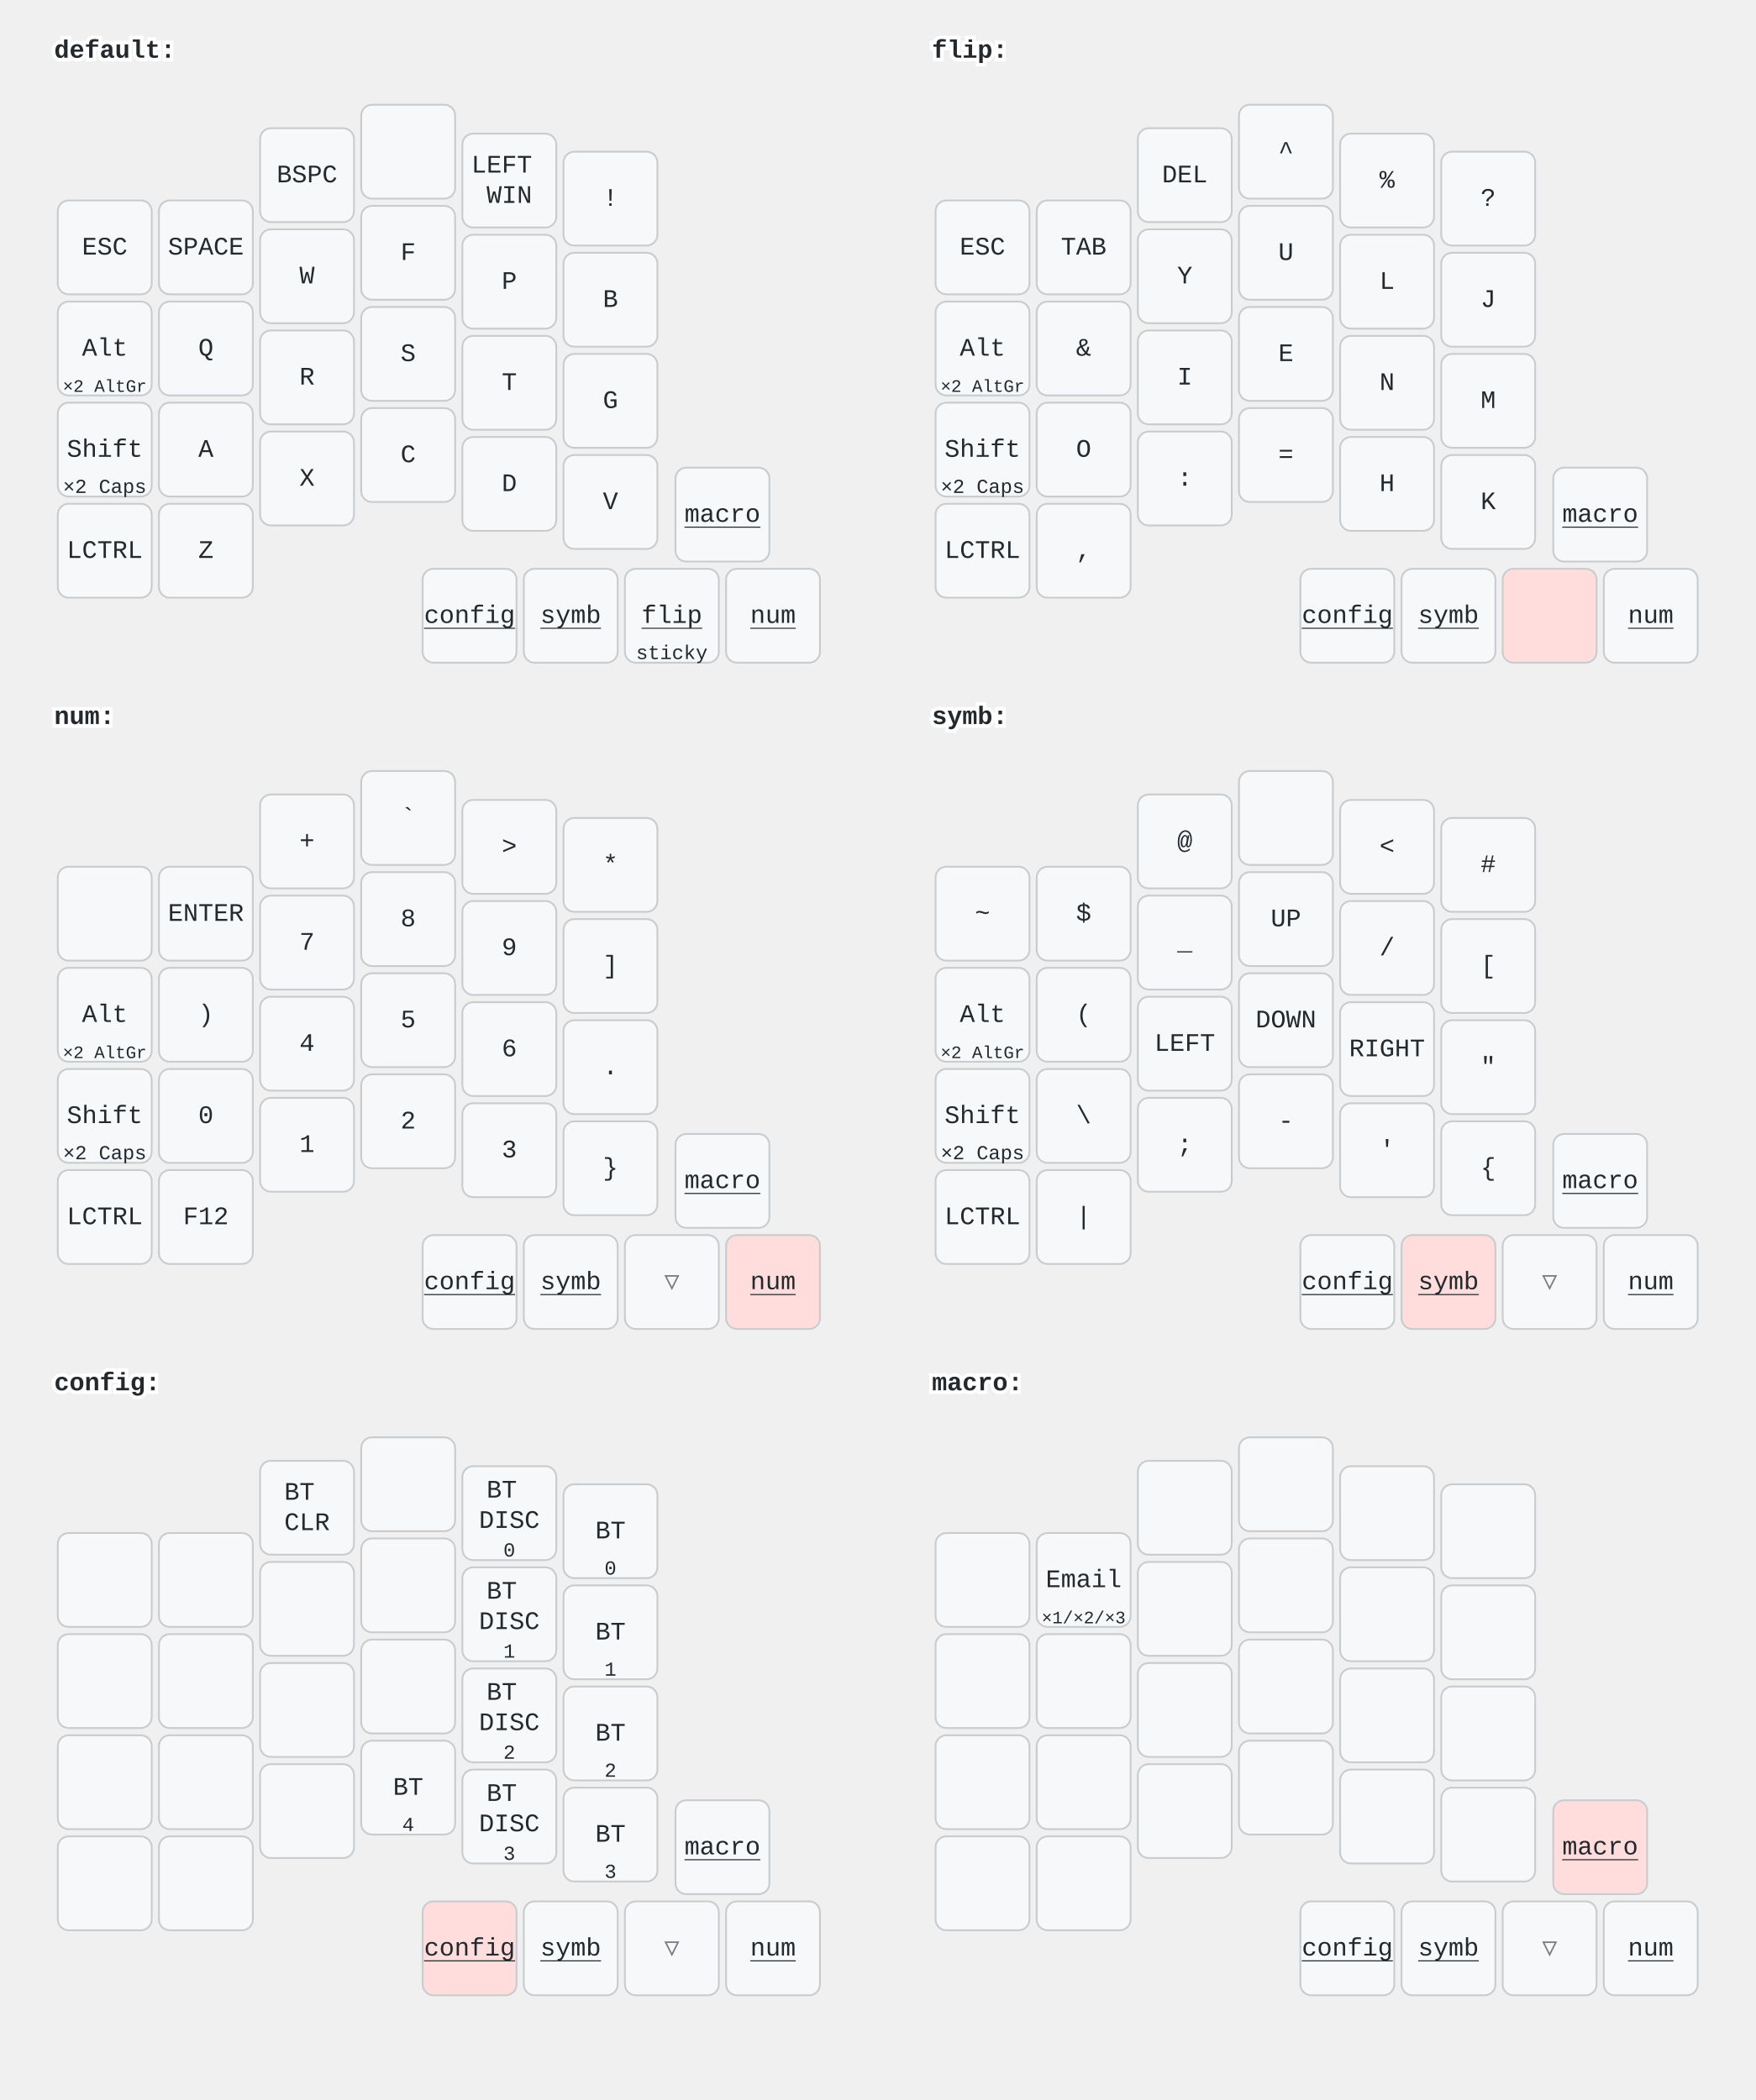
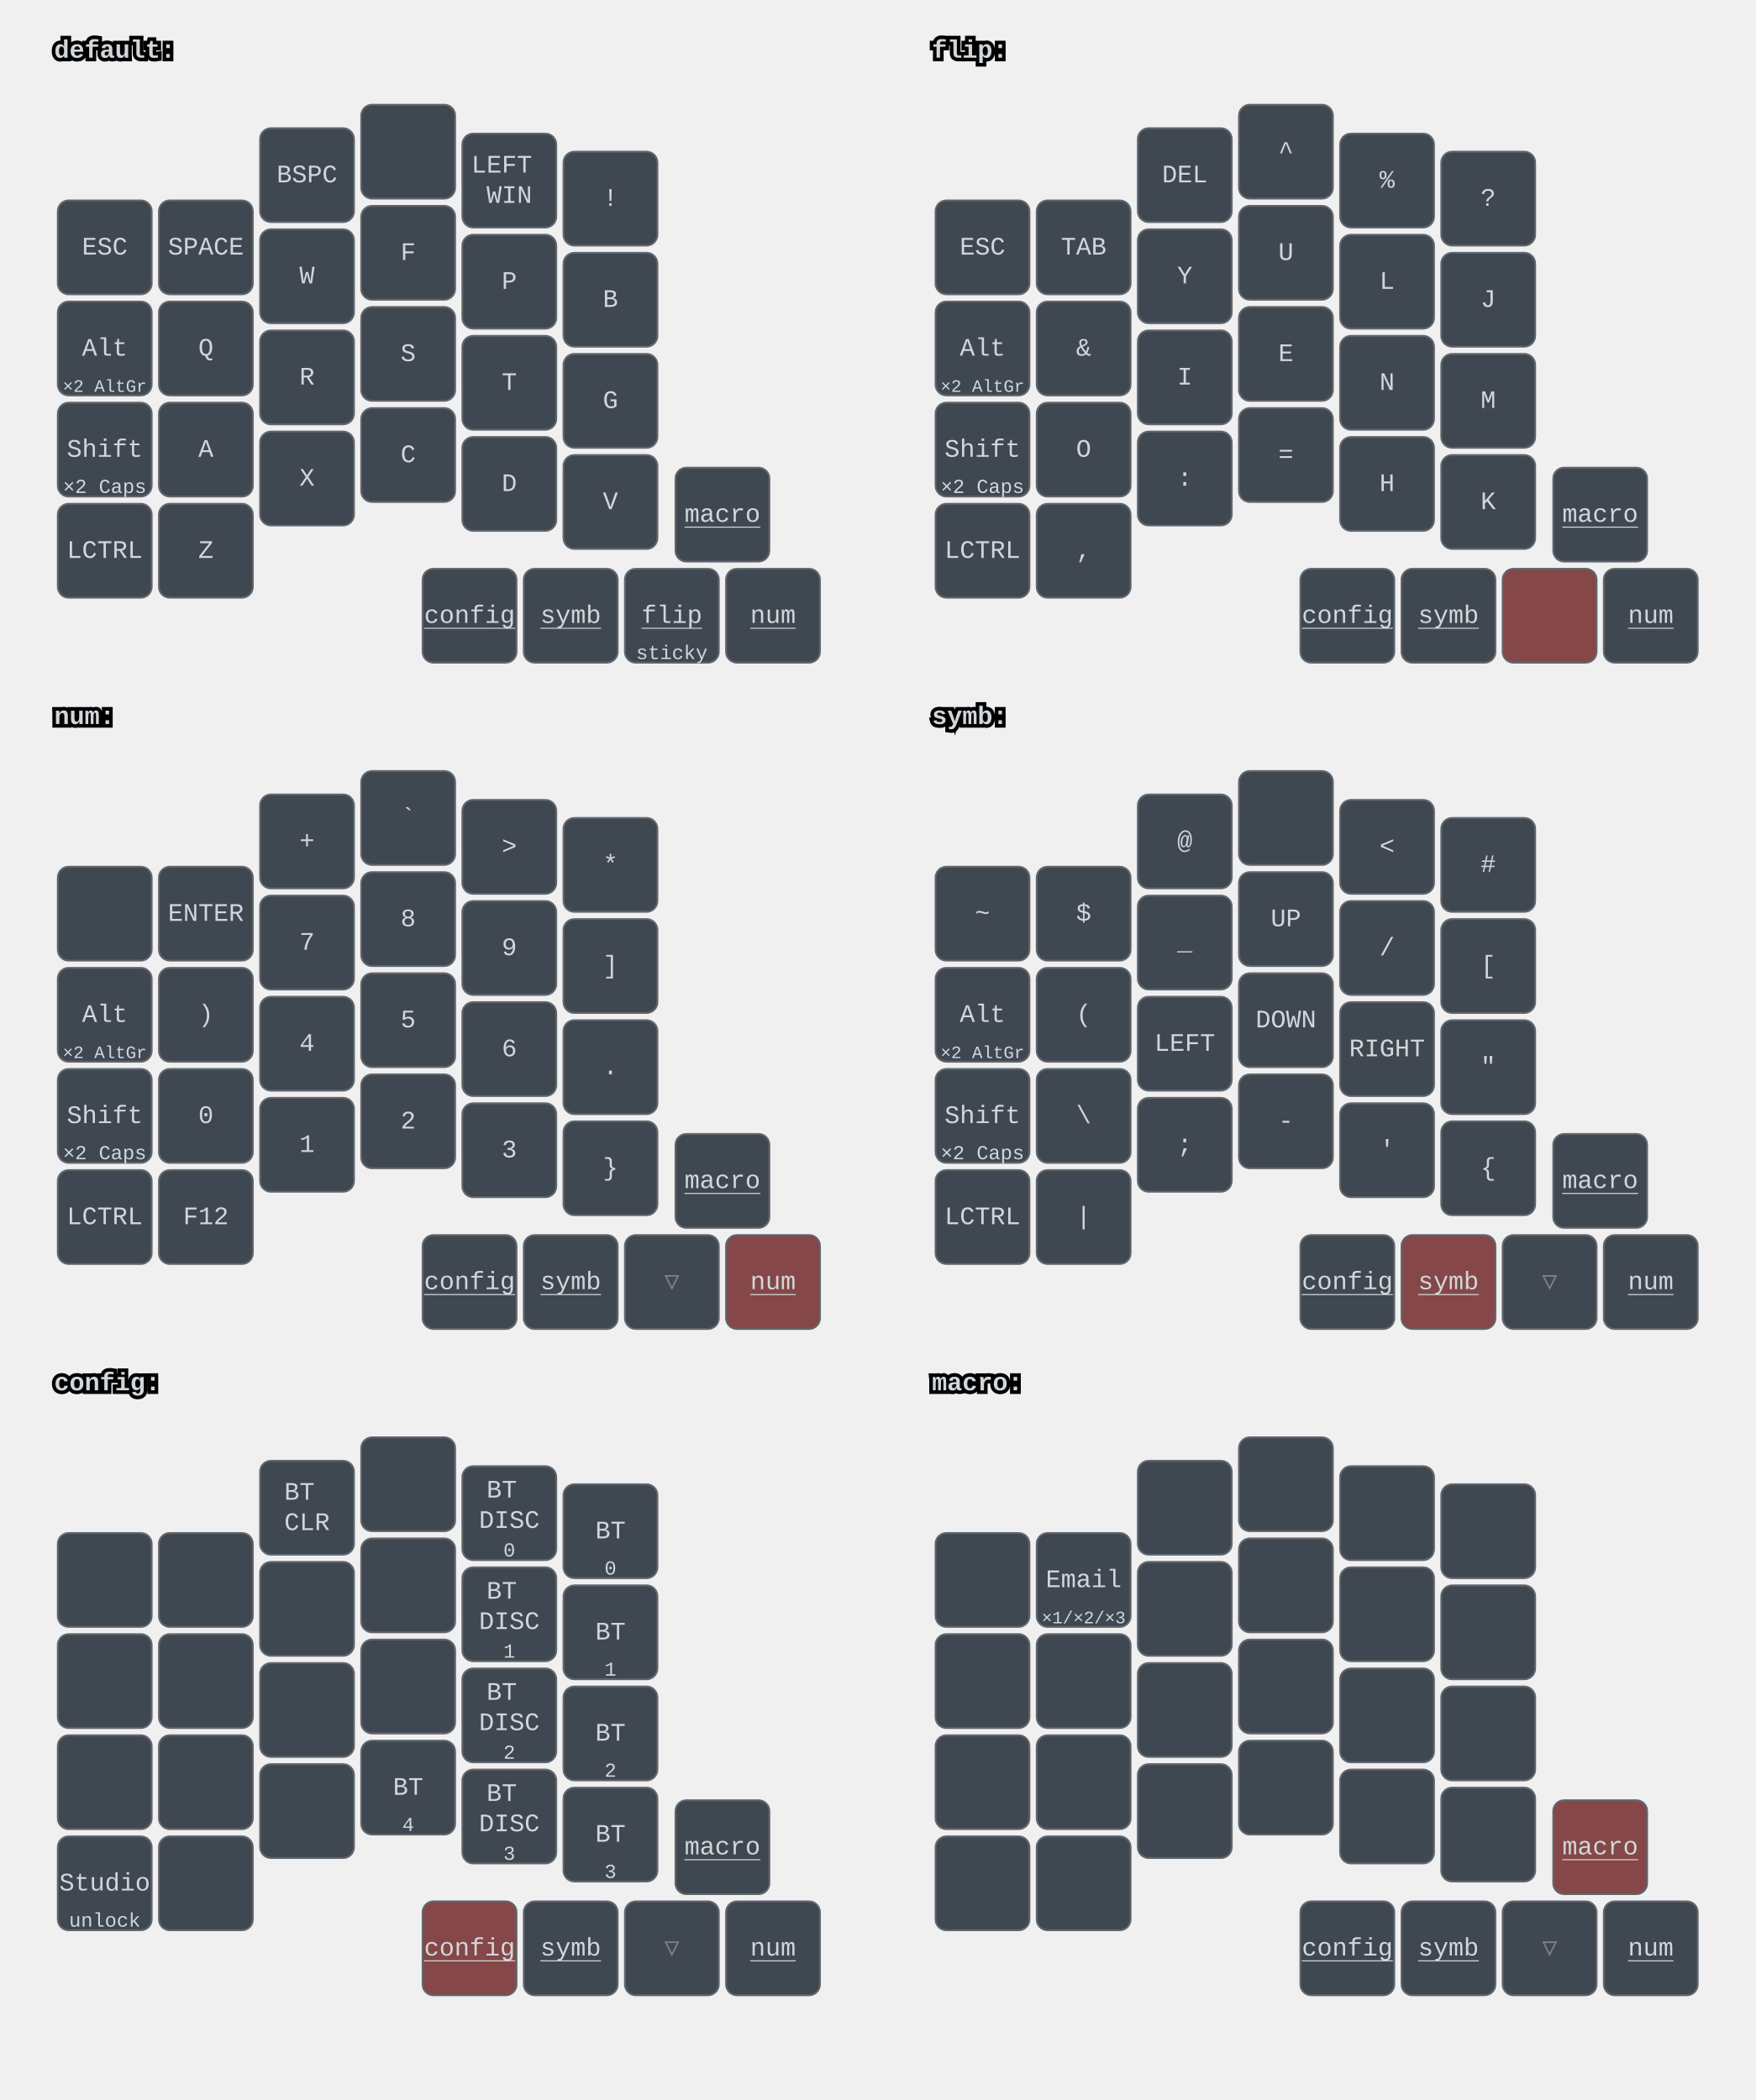
<svg xmlns="http://www.w3.org/2000/svg" width="972" height="1163" viewBox="0 0 972 1163" class="keymap">
  <style>/* inherit to force styles through use tags */
svg path {
    fill: inherit;
}

/* font and background color specifications */
svg.keymap {
    font-family: SFMono-Regular,Consolas,Liberation Mono,Menlo,monospace;
    font-size: 14px;
    font-kerning: normal;
    text-rendering: optimizeLegibility;
    fill: #24292e;
}

/* default key styling */
rect.key {
    fill: #f6f8fa;
}

rect.key, rect.combo {
    stroke: #c9cccf;
    stroke-width: 1;
}

/* default key side styling, only used is draw_key_sides is set */
rect.side {
    filter: brightness(90%);
}

/* color accent for combo boxes */
rect.combo, rect.combo-separate {
    fill: #cdf;
}

/* color accent for held keys */
rect.held, rect.combo.held {
    fill: #fdd;
}

/* color accent for ghost (optional) keys */
rect.ghost, rect.combo.ghost {
    stroke-dasharray: 4, 4;
    stroke-width: 2;
}

text {
    text-anchor: middle;
    dominant-baseline: middle;
}

/* styling for layer labels */
text.label {
    font-weight: bold;
    text-anchor: start;
    stroke: white;
    stroke-width: 4;
    paint-order: stroke;
}

/* styling for optional footer */
text.footer {
    text-anchor: end;
    dominant-baseline: auto;
    stroke: white;
    stroke-width: 4;
    paint-order: stroke;
}

/* styling for combo tap, and key non-tap label text */
text.combo, text.hold, text.shifted, text.left, text.right, text.tl, text.tr, text.bl, text.br {
    font-size: 11px;
}

text.hold, text.bl, text.br {
    text-anchor: middle;
    dominant-baseline: auto;
}

text.shifted, text.tl, text.tr {
    text-anchor: middle;
    dominant-baseline: hanging;
}

text.left, text.tl, text.bl {
    text-anchor: start;
}

text.right, text.tr, text.br {
    text-anchor: end;
}

text.layer-activator {
    text-decoration: underline;
}

/* styling for hold/shifted label text in combo box */
text.combo.hold, text.combo.shifted, text.combo.left, text.combo.right {
    font-size: 8px;
}

/* lighter symbol for transparent keys */
text.trans {
    fill: #7b7e81;
}

/* styling for combo dendrons */
path.combo {
    stroke-width: 1;
    stroke: gray;
    fill: none;
}

/* Start Tabler Icons Cleanup */
/* cannot use height/width with glyphs */
.icon-tabler &gt; path {
    fill: inherit;
    stroke: inherit;
    stroke-width: 2;
}
/* hide tabler's default box */
.icon-tabler &gt; path[stroke="none"][fill="none"] {
    visibility: hidden;
}
/* End Tabler Icons Cleanup */
+ 
+ svg.keymap { fill: #d1d6db; }
+ rect.key { fill: #3f4750; }
+ rect.key, rect.combo { stroke: #60666c; }
+ rect.combo, rect.combo-separate { fill: #1f3d7a; }
+ rect.held, rect.combo.held { fill: #854747; }
+ text.label, text.footer { stroke: black; }
+ text.trans { fill: #7e8184; }
+ path.combo { stroke: #7f7f7f; }
+ 
+ svg.keymap { background-color: #22272e; }
</style>
  <g transform="translate(30, 0)" class="layer-default">
    <text x="0" y="28" class="label" id="default">default:</text>
    <g transform="translate(0, 56)">
      <g transform="translate(28, 81)" class="key keypos-0">
        <rect rx="6" ry="6" x="-26" y="-26" width="52" height="52" class="key" />
        <text x="0" y="0" class="key tap">ESC</text>
      </g>
      <g transform="translate(84, 81)" class="key keypos-1">
        <rect rx="6" ry="6" x="-26" y="-26" width="52" height="52" class="key" />
        <text x="0" y="0" class="key tap">SPACE</text>
      </g>
      <g transform="translate(140, 41)" class="key keypos-2">
        <rect rx="6" ry="6" x="-26" y="-26" width="52" height="52" class="key" />
        <text x="0" y="0" class="key tap">BSPC</text>
      </g>
      <g transform="translate(196, 28)" class="key keypos-3">
        <rect rx="6" ry="6" x="-26" y="-26" width="52" height="52" class="key" />
      </g>
      <g transform="translate(252, 44)" class="key keypos-4">
        <rect rx="6" ry="6" x="-26" y="-26" width="52" height="52" class="key" />
        <text x="0" y="0" class="key tap">
          <tspan x="0" dy="-0.6em">LEFT</tspan>
          <tspan x="0" dy="1.2em">WIN</tspan>
        </text>
      </g>
      <g transform="translate(308, 54)" class="key keypos-5">
        <rect rx="6" ry="6" x="-26" y="-26" width="52" height="52" class="key" />
        <text x="0" y="0" class="key tap">!</text>
      </g>
      <g transform="translate(28, 137)" class="key keypos-6">
        <rect rx="6" ry="6" x="-26" y="-26" width="52" height="52" class="key" />
        <text x="0" y="0" class="key tap">Alt</text>
        <text x="0" y="24" class="key hold">
          <tspan style="font-size: 88%">×2 AltGr</tspan>
        </text>
      </g>
      <g transform="translate(84, 137)" class="key keypos-7">
        <rect rx="6" ry="6" x="-26" y="-26" width="52" height="52" class="key" />
        <text x="0" y="0" class="key tap">Q</text>
      </g>
      <g transform="translate(140, 97)" class="key keypos-8">
        <rect rx="6" ry="6" x="-26" y="-26" width="52" height="52" class="key" />
        <text x="0" y="0" class="key tap">W</text>
      </g>
      <g transform="translate(196, 84)" class="key keypos-9">
        <rect rx="6" ry="6" x="-26" y="-26" width="52" height="52" class="key" />
        <text x="0" y="0" class="key tap">F</text>
      </g>
      <g transform="translate(252, 100)" class="key keypos-10">
        <rect rx="6" ry="6" x="-26" y="-26" width="52" height="52" class="key" />
        <text x="0" y="0" class="key tap">P</text>
      </g>
      <g transform="translate(308, 110)" class="key keypos-11">
        <rect rx="6" ry="6" x="-26" y="-26" width="52" height="52" class="key" />
        <text x="0" y="0" class="key tap">B</text>
      </g>
      <g transform="translate(28, 193)" class="key keypos-12">
        <rect rx="6" ry="6" x="-26" y="-26" width="52" height="52" class="key" />
        <text x="0" y="0" class="key tap">Shift</text>
        <text x="0" y="24" class="key hold">×2 Caps</text>
      </g>
      <g transform="translate(84, 193)" class="key keypos-13">
        <rect rx="6" ry="6" x="-26" y="-26" width="52" height="52" class="key" />
        <text x="0" y="0" class="key tap">A</text>
      </g>
      <g transform="translate(140, 153)" class="key keypos-14">
        <rect rx="6" ry="6" x="-26" y="-26" width="52" height="52" class="key" />
        <text x="0" y="0" class="key tap">R</text>
      </g>
      <g transform="translate(196, 140)" class="key keypos-15">
        <rect rx="6" ry="6" x="-26" y="-26" width="52" height="52" class="key" />
        <text x="0" y="0" class="key tap">S</text>
      </g>
      <g transform="translate(252, 156)" class="key keypos-16">
        <rect rx="6" ry="6" x="-26" y="-26" width="52" height="52" class="key" />
        <text x="0" y="0" class="key tap">T</text>
      </g>
      <g transform="translate(308, 166)" class="key keypos-17">
        <rect rx="6" ry="6" x="-26" y="-26" width="52" height="52" class="key" />
        <text x="0" y="0" class="key tap">G</text>
      </g>
      <g transform="translate(28, 249)" class="key keypos-18">
        <rect rx="6" ry="6" x="-26" y="-26" width="52" height="52" class="key" />
        <text x="0" y="0" class="key tap">LCTRL</text>
      </g>
      <g transform="translate(84, 249)" class="key keypos-19">
        <rect rx="6" ry="6" x="-26" y="-26" width="52" height="52" class="key" />
        <text x="0" y="0" class="key tap">Z</text>
      </g>
      <g transform="translate(140, 209)" class="key keypos-20">
        <rect rx="6" ry="6" x="-26" y="-26" width="52" height="52" class="key" />
        <text x="0" y="0" class="key tap">X</text>
      </g>
      <g transform="translate(196, 196)" class="key keypos-21">
        <rect rx="6" ry="6" x="-26" y="-26" width="52" height="52" class="key" />
        <text x="0" y="0" class="key tap">C</text>
      </g>
      <g transform="translate(252, 212)" class="key keypos-22">
        <rect rx="6" ry="6" x="-26" y="-26" width="52" height="52" class="key" />
        <text x="0" y="0" class="key tap">D</text>
      </g>
      <g transform="translate(308, 222)" class="key keypos-23">
        <rect rx="6" ry="6" x="-26" y="-26" width="52" height="52" class="key" />
        <text x="0" y="0" class="key tap">V</text>
      </g>
      <g transform="translate(230, 285)" class="key keypos-24">
        <rect rx="6" ry="6" x="-26" y="-26" width="52" height="52" class="key" />
        <a href="#config">
          <text x="0" y="0" class="key tap layer-activator">config</text>
        </a>
      </g>
      <g transform="translate(286, 285)" class="key keypos-25">
        <rect rx="6" ry="6" x="-26" y="-26" width="52" height="52" class="key" />
        <a href="#symb">
          <text x="0" y="0" class="key tap layer-activator">symb</text>
        </a>
      </g>
      <g transform="translate(342, 285)" class="key keypos-26">
        <rect rx="6" ry="6" x="-26" y="-26" width="52" height="52" class="key" />
        <a href="#flip">
          <text x="0" y="0" class="key tap layer-activator">flip</text>
        </a>
        <text x="0" y="24" class="key hold">sticky</text>
      </g>
      <g transform="translate(370, 229)" class="key keypos-27">
        <rect rx="6" ry="6" x="-26" y="-26" width="52" height="52" class="key" />
        <a href="#macro">
          <text x="0" y="0" class="key tap layer-activator">macro</text>
        </a>
      </g>
      <g transform="translate(398, 285)" class="key keypos-28">
        <rect rx="6" ry="6" x="-26" y="-26" width="52" height="52" class="key" />
        <a href="#num">
          <text x="0" y="0" class="key tap layer-activator">num</text>
        </a>
      </g>
    </g>
  </g>
  <g transform="translate(516, 0)" class="layer-flip">
    <text x="0" y="28" class="label" id="flip">flip:</text>
    <g transform="translate(0, 56)">
      <g transform="translate(28, 81)" class="key keypos-0">
        <rect rx="6" ry="6" x="-26" y="-26" width="52" height="52" class="key" />
        <text x="0" y="0" class="key tap">ESC</text>
      </g>
      <g transform="translate(84, 81)" class="key keypos-1">
        <rect rx="6" ry="6" x="-26" y="-26" width="52" height="52" class="key" />
        <text x="0" y="0" class="key tap">TAB</text>
      </g>
      <g transform="translate(140, 41)" class="key keypos-2">
        <rect rx="6" ry="6" x="-26" y="-26" width="52" height="52" class="key" />
        <text x="0" y="0" class="key tap">DEL</text>
      </g>
      <g transform="translate(196, 28)" class="key keypos-3">
        <rect rx="6" ry="6" x="-26" y="-26" width="52" height="52" class="key" />
        <text x="0" y="0" class="key tap">^</text>
      </g>
      <g transform="translate(252, 44)" class="key keypos-4">
        <rect rx="6" ry="6" x="-26" y="-26" width="52" height="52" class="key" />
        <text x="0" y="0" class="key tap">%</text>
      </g>
      <g transform="translate(308, 54)" class="key keypos-5">
        <rect rx="6" ry="6" x="-26" y="-26" width="52" height="52" class="key" />
        <text x="0" y="0" class="key tap">?</text>
      </g>
      <g transform="translate(28, 137)" class="key keypos-6">
        <rect rx="6" ry="6" x="-26" y="-26" width="52" height="52" class="key" />
        <text x="0" y="0" class="key tap">Alt</text>
        <text x="0" y="24" class="key hold">
          <tspan style="font-size: 88%">×2 AltGr</tspan>
        </text>
      </g>
      <g transform="translate(84, 137)" class="key keypos-7">
        <rect rx="6" ry="6" x="-26" y="-26" width="52" height="52" class="key" />
        <text x="0" y="0" class="key tap">&amp;</text>
      </g>
      <g transform="translate(140, 97)" class="key keypos-8">
        <rect rx="6" ry="6" x="-26" y="-26" width="52" height="52" class="key" />
        <text x="0" y="0" class="key tap">Y</text>
      </g>
      <g transform="translate(196, 84)" class="key keypos-9">
        <rect rx="6" ry="6" x="-26" y="-26" width="52" height="52" class="key" />
        <text x="0" y="0" class="key tap">U</text>
      </g>
      <g transform="translate(252, 100)" class="key keypos-10">
        <rect rx="6" ry="6" x="-26" y="-26" width="52" height="52" class="key" />
        <text x="0" y="0" class="key tap">L</text>
      </g>
      <g transform="translate(308, 110)" class="key keypos-11">
        <rect rx="6" ry="6" x="-26" y="-26" width="52" height="52" class="key" />
        <text x="0" y="0" class="key tap">J</text>
      </g>
      <g transform="translate(28, 193)" class="key keypos-12">
        <rect rx="6" ry="6" x="-26" y="-26" width="52" height="52" class="key" />
        <text x="0" y="0" class="key tap">Shift</text>
        <text x="0" y="24" class="key hold">×2 Caps</text>
      </g>
      <g transform="translate(84, 193)" class="key keypos-13">
        <rect rx="6" ry="6" x="-26" y="-26" width="52" height="52" class="key" />
        <text x="0" y="0" class="key tap">O</text>
      </g>
      <g transform="translate(140, 153)" class="key keypos-14">
        <rect rx="6" ry="6" x="-26" y="-26" width="52" height="52" class="key" />
        <text x="0" y="0" class="key tap">I</text>
      </g>
      <g transform="translate(196, 140)" class="key keypos-15">
        <rect rx="6" ry="6" x="-26" y="-26" width="52" height="52" class="key" />
        <text x="0" y="0" class="key tap">E</text>
      </g>
      <g transform="translate(252, 156)" class="key keypos-16">
        <rect rx="6" ry="6" x="-26" y="-26" width="52" height="52" class="key" />
        <text x="0" y="0" class="key tap">N</text>
      </g>
      <g transform="translate(308, 166)" class="key keypos-17">
        <rect rx="6" ry="6" x="-26" y="-26" width="52" height="52" class="key" />
        <text x="0" y="0" class="key tap">M</text>
      </g>
      <g transform="translate(28, 249)" class="key keypos-18">
        <rect rx="6" ry="6" x="-26" y="-26" width="52" height="52" class="key" />
        <text x="0" y="0" class="key tap">LCTRL</text>
      </g>
      <g transform="translate(84, 249)" class="key keypos-19">
        <rect rx="6" ry="6" x="-26" y="-26" width="52" height="52" class="key" />
        <text x="0" y="0" class="key tap">,</text>
      </g>
      <g transform="translate(140, 209)" class="key keypos-20">
        <rect rx="6" ry="6" x="-26" y="-26" width="52" height="52" class="key" />
        <text x="0" y="0" class="key tap">:</text>
      </g>
      <g transform="translate(196, 196)" class="key keypos-21">
        <rect rx="6" ry="6" x="-26" y="-26" width="52" height="52" class="key" />
        <text x="0" y="0" class="key tap">=</text>
      </g>
      <g transform="translate(252, 212)" class="key keypos-22">
        <rect rx="6" ry="6" x="-26" y="-26" width="52" height="52" class="key" />
        <text x="0" y="0" class="key tap">H</text>
      </g>
      <g transform="translate(308, 222)" class="key keypos-23">
        <rect rx="6" ry="6" x="-26" y="-26" width="52" height="52" class="key" />
        <text x="0" y="0" class="key tap">K</text>
      </g>
      <g transform="translate(230, 285)" class="key keypos-24">
        <rect rx="6" ry="6" x="-26" y="-26" width="52" height="52" class="key" />
        <a href="#config">
          <text x="0" y="0" class="key tap layer-activator">config</text>
        </a>
      </g>
      <g transform="translate(286, 285)" class="key keypos-25">
        <rect rx="6" ry="6" x="-26" y="-26" width="52" height="52" class="key" />
        <a href="#symb">
          <text x="0" y="0" class="key tap layer-activator">symb</text>
        </a>
      </g>
      <g transform="translate(342, 285)" class="key held keypos-26">
        <rect rx="6" ry="6" x="-26" y="-26" width="52" height="52" class="key held" />
      </g>
      <g transform="translate(370, 229)" class="key keypos-27">
        <rect rx="6" ry="6" x="-26" y="-26" width="52" height="52" class="key" />
        <a href="#macro">
          <text x="0" y="0" class="key tap layer-activator">macro</text>
        </a>
      </g>
      <g transform="translate(398, 285)" class="key keypos-28">
        <rect rx="6" ry="6" x="-26" y="-26" width="52" height="52" class="key" />
        <a href="#num">
          <text x="0" y="0" class="key tap layer-activator">num</text>
        </a>
      </g>
    </g>
  </g>
  <g transform="translate(30, 369)" class="layer-num">
    <text x="0" y="28" class="label" id="num">num:</text>
    <g transform="translate(0, 56)">
      <g transform="translate(28, 81)" class="key keypos-0">
        <rect rx="6" ry="6" x="-26" y="-26" width="52" height="52" class="key" />
      </g>
      <g transform="translate(84, 81)" class="key keypos-1">
        <rect rx="6" ry="6" x="-26" y="-26" width="52" height="52" class="key" />
        <text x="0" y="0" class="key tap">ENTER</text>
      </g>
      <g transform="translate(140, 41)" class="key keypos-2">
        <rect rx="6" ry="6" x="-26" y="-26" width="52" height="52" class="key" />
        <text x="0" y="0" class="key tap">+</text>
      </g>
      <g transform="translate(196, 28)" class="key keypos-3">
        <rect rx="6" ry="6" x="-26" y="-26" width="52" height="52" class="key" />
        <text x="0" y="0" class="key tap">`</text>
      </g>
      <g transform="translate(252, 44)" class="key keypos-4">
        <rect rx="6" ry="6" x="-26" y="-26" width="52" height="52" class="key" />
        <text x="0" y="0" class="key tap">&gt;</text>
      </g>
      <g transform="translate(308, 54)" class="key keypos-5">
        <rect rx="6" ry="6" x="-26" y="-26" width="52" height="52" class="key" />
        <text x="0" y="0" class="key tap">*</text>
      </g>
      <g transform="translate(28, 137)" class="key keypos-6">
        <rect rx="6" ry="6" x="-26" y="-26" width="52" height="52" class="key" />
        <text x="0" y="0" class="key tap">Alt</text>
        <text x="0" y="24" class="key hold">
          <tspan style="font-size: 88%">×2 AltGr</tspan>
        </text>
      </g>
      <g transform="translate(84, 137)" class="key keypos-7">
        <rect rx="6" ry="6" x="-26" y="-26" width="52" height="52" class="key" />
        <text x="0" y="0" class="key tap">)</text>
      </g>
      <g transform="translate(140, 97)" class="key keypos-8">
        <rect rx="6" ry="6" x="-26" y="-26" width="52" height="52" class="key" />
        <text x="0" y="0" class="key tap">7</text>
      </g>
      <g transform="translate(196, 84)" class="key keypos-9">
        <rect rx="6" ry="6" x="-26" y="-26" width="52" height="52" class="key" />
        <text x="0" y="0" class="key tap">8</text>
      </g>
      <g transform="translate(252, 100)" class="key keypos-10">
        <rect rx="6" ry="6" x="-26" y="-26" width="52" height="52" class="key" />
        <text x="0" y="0" class="key tap">9</text>
      </g>
      <g transform="translate(308, 110)" class="key keypos-11">
        <rect rx="6" ry="6" x="-26" y="-26" width="52" height="52" class="key" />
        <text x="0" y="0" class="key tap">]</text>
      </g>
      <g transform="translate(28, 193)" class="key keypos-12">
        <rect rx="6" ry="6" x="-26" y="-26" width="52" height="52" class="key" />
        <text x="0" y="0" class="key tap">Shift</text>
        <text x="0" y="24" class="key hold">×2 Caps</text>
      </g>
      <g transform="translate(84, 193)" class="key keypos-13">
        <rect rx="6" ry="6" x="-26" y="-26" width="52" height="52" class="key" />
        <text x="0" y="0" class="key tap">0</text>
      </g>
      <g transform="translate(140, 153)" class="key keypos-14">
        <rect rx="6" ry="6" x="-26" y="-26" width="52" height="52" class="key" />
        <text x="0" y="0" class="key tap">4</text>
      </g>
      <g transform="translate(196, 140)" class="key keypos-15">
        <rect rx="6" ry="6" x="-26" y="-26" width="52" height="52" class="key" />
        <text x="0" y="0" class="key tap">5</text>
      </g>
      <g transform="translate(252, 156)" class="key keypos-16">
        <rect rx="6" ry="6" x="-26" y="-26" width="52" height="52" class="key" />
        <text x="0" y="0" class="key tap">6</text>
      </g>
      <g transform="translate(308, 166)" class="key keypos-17">
        <rect rx="6" ry="6" x="-26" y="-26" width="52" height="52" class="key" />
        <text x="0" y="0" class="key tap">.</text>
      </g>
      <g transform="translate(28, 249)" class="key keypos-18">
        <rect rx="6" ry="6" x="-26" y="-26" width="52" height="52" class="key" />
        <text x="0" y="0" class="key tap">LCTRL</text>
      </g>
      <g transform="translate(84, 249)" class="key keypos-19">
        <rect rx="6" ry="6" x="-26" y="-26" width="52" height="52" class="key" />
        <text x="0" y="0" class="key tap">F12</text>
      </g>
      <g transform="translate(140, 209)" class="key keypos-20">
        <rect rx="6" ry="6" x="-26" y="-26" width="52" height="52" class="key" />
        <text x="0" y="0" class="key tap">1</text>
      </g>
      <g transform="translate(196, 196)" class="key keypos-21">
        <rect rx="6" ry="6" x="-26" y="-26" width="52" height="52" class="key" />
        <text x="0" y="0" class="key tap">2</text>
      </g>
      <g transform="translate(252, 212)" class="key keypos-22">
        <rect rx="6" ry="6" x="-26" y="-26" width="52" height="52" class="key" />
        <text x="0" y="0" class="key tap">3</text>
      </g>
      <g transform="translate(308, 222)" class="key keypos-23">
        <rect rx="6" ry="6" x="-26" y="-26" width="52" height="52" class="key" />
        <text x="0" y="0" class="key tap">}</text>
      </g>
      <g transform="translate(230, 285)" class="key keypos-24">
        <rect rx="6" ry="6" x="-26" y="-26" width="52" height="52" class="key" />
        <a href="#config">
          <text x="0" y="0" class="key tap layer-activator">config</text>
        </a>
      </g>
      <g transform="translate(286, 285)" class="key keypos-25">
        <rect rx="6" ry="6" x="-26" y="-26" width="52" height="52" class="key" />
        <a href="#symb">
          <text x="0" y="0" class="key tap layer-activator">symb</text>
        </a>
      </g>
      <g transform="translate(342, 285)" class="key trans keypos-26">
        <rect rx="6" ry="6" x="-26" y="-26" width="52" height="52" class="key trans" />
        <text x="0" y="0" class="key trans tap">▽</text>
      </g>
      <g transform="translate(370, 229)" class="key keypos-27">
        <rect rx="6" ry="6" x="-26" y="-26" width="52" height="52" class="key" />
        <a href="#macro">
          <text x="0" y="0" class="key tap layer-activator">macro</text>
        </a>
      </g>
      <g transform="translate(398, 285)" class="key held keypos-28">
        <rect rx="6" ry="6" x="-26" y="-26" width="52" height="52" class="key held" />
        <a href="#num">
          <text x="0" y="0" class="key held tap layer-activator">num</text>
        </a>
      </g>
    </g>
  </g>
  <g transform="translate(516, 369)" class="layer-symb">
    <text x="0" y="28" class="label" id="symb">symb:</text>
    <g transform="translate(0, 56)">
      <g transform="translate(28, 81)" class="key keypos-0">
        <rect rx="6" ry="6" x="-26" y="-26" width="52" height="52" class="key" />
        <text x="0" y="0" class="key tap">~</text>
      </g>
      <g transform="translate(84, 81)" class="key keypos-1">
        <rect rx="6" ry="6" x="-26" y="-26" width="52" height="52" class="key" />
        <text x="0" y="0" class="key tap">$</text>
      </g>
      <g transform="translate(140, 41)" class="key keypos-2">
        <rect rx="6" ry="6" x="-26" y="-26" width="52" height="52" class="key" />
        <text x="0" y="0" class="key tap">@</text>
      </g>
      <g transform="translate(196, 28)" class="key keypos-3">
        <rect rx="6" ry="6" x="-26" y="-26" width="52" height="52" class="key" />
      </g>
      <g transform="translate(252, 44)" class="key keypos-4">
        <rect rx="6" ry="6" x="-26" y="-26" width="52" height="52" class="key" />
        <text x="0" y="0" class="key tap">&lt;</text>
      </g>
      <g transform="translate(308, 54)" class="key keypos-5">
        <rect rx="6" ry="6" x="-26" y="-26" width="52" height="52" class="key" />
        <text x="0" y="0" class="key tap">#</text>
      </g>
      <g transform="translate(28, 137)" class="key keypos-6">
        <rect rx="6" ry="6" x="-26" y="-26" width="52" height="52" class="key" />
        <text x="0" y="0" class="key tap">Alt</text>
        <text x="0" y="24" class="key hold">
          <tspan style="font-size: 88%">×2 AltGr</tspan>
        </text>
      </g>
      <g transform="translate(84, 137)" class="key keypos-7">
        <rect rx="6" ry="6" x="-26" y="-26" width="52" height="52" class="key" />
        <text x="0" y="0" class="key tap">(</text>
      </g>
      <g transform="translate(140, 97)" class="key keypos-8">
        <rect rx="6" ry="6" x="-26" y="-26" width="52" height="52" class="key" />
        <text x="0" y="0" class="key tap">_</text>
      </g>
      <g transform="translate(196, 84)" class="key keypos-9">
        <rect rx="6" ry="6" x="-26" y="-26" width="52" height="52" class="key" />
        <text x="0" y="0" class="key tap">UP</text>
      </g>
      <g transform="translate(252, 100)" class="key keypos-10">
        <rect rx="6" ry="6" x="-26" y="-26" width="52" height="52" class="key" />
        <text x="0" y="0" class="key tap">/</text>
      </g>
      <g transform="translate(308, 110)" class="key keypos-11">
        <rect rx="6" ry="6" x="-26" y="-26" width="52" height="52" class="key" />
        <text x="0" y="0" class="key tap">[</text>
      </g>
      <g transform="translate(28, 193)" class="key keypos-12">
        <rect rx="6" ry="6" x="-26" y="-26" width="52" height="52" class="key" />
        <text x="0" y="0" class="key tap">Shift</text>
        <text x="0" y="24" class="key hold">×2 Caps</text>
      </g>
      <g transform="translate(84, 193)" class="key keypos-13">
        <rect rx="6" ry="6" x="-26" y="-26" width="52" height="52" class="key" />
        <text x="0" y="0" class="key tap">\</text>
      </g>
      <g transform="translate(140, 153)" class="key keypos-14">
        <rect rx="6" ry="6" x="-26" y="-26" width="52" height="52" class="key" />
        <text x="0" y="0" class="key tap">LEFT</text>
      </g>
      <g transform="translate(196, 140)" class="key keypos-15">
        <rect rx="6" ry="6" x="-26" y="-26" width="52" height="52" class="key" />
        <text x="0" y="0" class="key tap">DOWN</text>
      </g>
      <g transform="translate(252, 156)" class="key keypos-16">
        <rect rx="6" ry="6" x="-26" y="-26" width="52" height="52" class="key" />
        <text x="0" y="0" class="key tap">RIGHT</text>
      </g>
      <g transform="translate(308, 166)" class="key keypos-17">
        <rect rx="6" ry="6" x="-26" y="-26" width="52" height="52" class="key" />
        <text x="0" y="0" class="key tap">"</text>
      </g>
      <g transform="translate(28, 249)" class="key keypos-18">
        <rect rx="6" ry="6" x="-26" y="-26" width="52" height="52" class="key" />
        <text x="0" y="0" class="key tap">LCTRL</text>
      </g>
      <g transform="translate(84, 249)" class="key keypos-19">
        <rect rx="6" ry="6" x="-26" y="-26" width="52" height="52" class="key" />
        <text x="0" y="0" class="key tap">|</text>
      </g>
      <g transform="translate(140, 209)" class="key keypos-20">
        <rect rx="6" ry="6" x="-26" y="-26" width="52" height="52" class="key" />
        <text x="0" y="0" class="key tap">;</text>
      </g>
      <g transform="translate(196, 196)" class="key keypos-21">
        <rect rx="6" ry="6" x="-26" y="-26" width="52" height="52" class="key" />
        <text x="0" y="0" class="key tap">-</text>
      </g>
      <g transform="translate(252, 212)" class="key keypos-22">
        <rect rx="6" ry="6" x="-26" y="-26" width="52" height="52" class="key" />
        <text x="0" y="0" class="key tap">'</text>
      </g>
      <g transform="translate(308, 222)" class="key keypos-23">
        <rect rx="6" ry="6" x="-26" y="-26" width="52" height="52" class="key" />
        <text x="0" y="0" class="key tap">{</text>
      </g>
      <g transform="translate(230, 285)" class="key keypos-24">
        <rect rx="6" ry="6" x="-26" y="-26" width="52" height="52" class="key" />
        <a href="#config">
          <text x="0" y="0" class="key tap layer-activator">config</text>
        </a>
      </g>
      <g transform="translate(286, 285)" class="key held keypos-25">
        <rect rx="6" ry="6" x="-26" y="-26" width="52" height="52" class="key held" />
        <a href="#symb">
          <text x="0" y="0" class="key held tap layer-activator">symb</text>
        </a>
      </g>
      <g transform="translate(342, 285)" class="key trans keypos-26">
        <rect rx="6" ry="6" x="-26" y="-26" width="52" height="52" class="key trans" />
        <text x="0" y="0" class="key trans tap">▽</text>
      </g>
      <g transform="translate(370, 229)" class="key keypos-27">
        <rect rx="6" ry="6" x="-26" y="-26" width="52" height="52" class="key" />
        <a href="#macro">
          <text x="0" y="0" class="key tap layer-activator">macro</text>
        </a>
      </g>
      <g transform="translate(398, 285)" class="key keypos-28">
        <rect rx="6" ry="6" x="-26" y="-26" width="52" height="52" class="key" />
        <a href="#num">
          <text x="0" y="0" class="key tap layer-activator">num</text>
        </a>
      </g>
    </g>
  </g>
  <g transform="translate(30, 738)" class="layer-config">
    <text x="0" y="28" class="label" id="config">config:</text>
    <g transform="translate(0, 56)">
      <g transform="translate(28, 81)" class="key keypos-0">
        <rect rx="6" ry="6" x="-26" y="-26" width="52" height="52" class="key" />
      </g>
      <g transform="translate(84, 81)" class="key keypos-1">
        <rect rx="6" ry="6" x="-26" y="-26" width="52" height="52" class="key" />
      </g>
      <g transform="translate(140, 41)" class="key keypos-2">
        <rect rx="6" ry="6" x="-26" y="-26" width="52" height="52" class="key" />
        <text x="0" y="0" class="key tap">
          <tspan x="0" dy="-0.6em">BT</tspan>
          <tspan x="0" dy="1.2em">CLR</tspan>
        </text>
      </g>
      <g transform="translate(196, 28)" class="key keypos-3">
        <rect rx="6" ry="6" x="-26" y="-26" width="52" height="52" class="key" />
      </g>
      <g transform="translate(252, 44)" class="key keypos-4">
        <rect rx="6" ry="6" x="-26" y="-26" width="52" height="52" class="key" />
        <text x="0" y="0" class="key tap">
          <tspan x="0" dy="-0.9em">BT</tspan>
          <tspan x="0" dy="1.2em">DISC</tspan>
        </text>
        <text x="0" y="24" class="key hold">0</text>
      </g>
      <g transform="translate(308, 54)" class="key keypos-5">
        <rect rx="6" ry="6" x="-26" y="-26" width="52" height="52" class="key" />
        <text x="0" y="0" class="key tap">BT</text>
        <text x="0" y="24" class="key hold">0</text>
      </g>
      <g transform="translate(28, 137)" class="key keypos-6">
        <rect rx="6" ry="6" x="-26" y="-26" width="52" height="52" class="key" />
      </g>
      <g transform="translate(84, 137)" class="key keypos-7">
        <rect rx="6" ry="6" x="-26" y="-26" width="52" height="52" class="key" />
      </g>
      <g transform="translate(140, 97)" class="key keypos-8">
        <rect rx="6" ry="6" x="-26" y="-26" width="52" height="52" class="key" />
      </g>
      <g transform="translate(196, 84)" class="key keypos-9">
        <rect rx="6" ry="6" x="-26" y="-26" width="52" height="52" class="key" />
      </g>
      <g transform="translate(252, 100)" class="key keypos-10">
        <rect rx="6" ry="6" x="-26" y="-26" width="52" height="52" class="key" />
        <text x="0" y="0" class="key tap">
          <tspan x="0" dy="-0.9em">BT</tspan>
          <tspan x="0" dy="1.2em">DISC</tspan>
        </text>
        <text x="0" y="24" class="key hold">1</text>
      </g>
      <g transform="translate(308, 110)" class="key keypos-11">
        <rect rx="6" ry="6" x="-26" y="-26" width="52" height="52" class="key" />
        <text x="0" y="0" class="key tap">BT</text>
        <text x="0" y="24" class="key hold">1</text>
      </g>
      <g transform="translate(28, 193)" class="key keypos-12">
        <rect rx="6" ry="6" x="-26" y="-26" width="52" height="52" class="key" />
      </g>
      <g transform="translate(84, 193)" class="key keypos-13">
        <rect rx="6" ry="6" x="-26" y="-26" width="52" height="52" class="key" />
      </g>
      <g transform="translate(140, 153)" class="key keypos-14">
        <rect rx="6" ry="6" x="-26" y="-26" width="52" height="52" class="key" />
      </g>
      <g transform="translate(196, 140)" class="key keypos-15">
        <rect rx="6" ry="6" x="-26" y="-26" width="52" height="52" class="key" />
      </g>
      <g transform="translate(252, 156)" class="key keypos-16">
        <rect rx="6" ry="6" x="-26" y="-26" width="52" height="52" class="key" />
        <text x="0" y="0" class="key tap">
          <tspan x="0" dy="-0.9em">BT</tspan>
          <tspan x="0" dy="1.2em">DISC</tspan>
        </text>
        <text x="0" y="24" class="key hold">2</text>
      </g>
      <g transform="translate(308, 166)" class="key keypos-17">
        <rect rx="6" ry="6" x="-26" y="-26" width="52" height="52" class="key" />
        <text x="0" y="0" class="key tap">BT</text>
        <text x="0" y="24" class="key hold">2</text>
      </g>
      <g transform="translate(28, 249)" class="key keypos-18">
        <rect rx="6" ry="6" x="-26" y="-26" width="52" height="52" class="key" />
+         <text x="0" y="0" class="key tap">Studio</text>
+         <text x="0" y="24" class="key hold">unlock</text>
      </g>
      <g transform="translate(84, 249)" class="key keypos-19">
        <rect rx="6" ry="6" x="-26" y="-26" width="52" height="52" class="key" />
      </g>
      <g transform="translate(140, 209)" class="key keypos-20">
        <rect rx="6" ry="6" x="-26" y="-26" width="52" height="52" class="key" />
      </g>
      <g transform="translate(196, 196)" class="key keypos-21">
        <rect rx="6" ry="6" x="-26" y="-26" width="52" height="52" class="key" />
        <text x="0" y="0" class="key tap">BT</text>
        <text x="0" y="24" class="key hold">4</text>
      </g>
      <g transform="translate(252, 212)" class="key keypos-22">
        <rect rx="6" ry="6" x="-26" y="-26" width="52" height="52" class="key" />
        <text x="0" y="0" class="key tap">
          <tspan x="0" dy="-0.9em">BT</tspan>
          <tspan x="0" dy="1.2em">DISC</tspan>
        </text>
        <text x="0" y="24" class="key hold">3</text>
      </g>
      <g transform="translate(308, 222)" class="key keypos-23">
        <rect rx="6" ry="6" x="-26" y="-26" width="52" height="52" class="key" />
        <text x="0" y="0" class="key tap">BT</text>
        <text x="0" y="24" class="key hold">3</text>
      </g>
      <g transform="translate(230, 285)" class="key held keypos-24">
        <rect rx="6" ry="6" x="-26" y="-26" width="52" height="52" class="key held" />
        <a href="#config">
          <text x="0" y="0" class="key held tap layer-activator">config</text>
        </a>
      </g>
      <g transform="translate(286, 285)" class="key keypos-25">
        <rect rx="6" ry="6" x="-26" y="-26" width="52" height="52" class="key" />
        <a href="#symb">
          <text x="0" y="0" class="key tap layer-activator">symb</text>
        </a>
      </g>
      <g transform="translate(342, 285)" class="key trans keypos-26">
        <rect rx="6" ry="6" x="-26" y="-26" width="52" height="52" class="key trans" />
        <text x="0" y="0" class="key trans tap">▽</text>
      </g>
      <g transform="translate(370, 229)" class="key keypos-27">
        <rect rx="6" ry="6" x="-26" y="-26" width="52" height="52" class="key" />
        <a href="#macro">
          <text x="0" y="0" class="key tap layer-activator">macro</text>
        </a>
      </g>
      <g transform="translate(398, 285)" class="key keypos-28">
        <rect rx="6" ry="6" x="-26" y="-26" width="52" height="52" class="key" />
        <a href="#num">
          <text x="0" y="0" class="key tap layer-activator">num</text>
        </a>
      </g>
    </g>
  </g>
  <g transform="translate(516, 738)" class="layer-macro">
    <text x="0" y="28" class="label" id="macro">macro:</text>
    <g transform="translate(0, 56)">
      <g transform="translate(28, 81)" class="key keypos-0">
        <rect rx="6" ry="6" x="-26" y="-26" width="52" height="52" class="key" />
      </g>
      <g transform="translate(84, 81)" class="key keypos-1">
        <rect rx="6" ry="6" x="-26" y="-26" width="52" height="52" class="key" />
        <text x="0" y="0" class="key tap">Email</text>
        <text x="0" y="24" class="key hold">
          <tspan style="font-size: 88%">×1/×2/×3</tspan>
        </text>
      </g>
      <g transform="translate(140, 41)" class="key keypos-2">
        <rect rx="6" ry="6" x="-26" y="-26" width="52" height="52" class="key" />
      </g>
      <g transform="translate(196, 28)" class="key keypos-3">
        <rect rx="6" ry="6" x="-26" y="-26" width="52" height="52" class="key" />
      </g>
      <g transform="translate(252, 44)" class="key keypos-4">
        <rect rx="6" ry="6" x="-26" y="-26" width="52" height="52" class="key" />
      </g>
      <g transform="translate(308, 54)" class="key keypos-5">
        <rect rx="6" ry="6" x="-26" y="-26" width="52" height="52" class="key" />
      </g>
      <g transform="translate(28, 137)" class="key keypos-6">
        <rect rx="6" ry="6" x="-26" y="-26" width="52" height="52" class="key" />
      </g>
      <g transform="translate(84, 137)" class="key keypos-7">
        <rect rx="6" ry="6" x="-26" y="-26" width="52" height="52" class="key" />
      </g>
      <g transform="translate(140, 97)" class="key keypos-8">
        <rect rx="6" ry="6" x="-26" y="-26" width="52" height="52" class="key" />
      </g>
      <g transform="translate(196, 84)" class="key keypos-9">
        <rect rx="6" ry="6" x="-26" y="-26" width="52" height="52" class="key" />
      </g>
      <g transform="translate(252, 100)" class="key keypos-10">
        <rect rx="6" ry="6" x="-26" y="-26" width="52" height="52" class="key" />
      </g>
      <g transform="translate(308, 110)" class="key keypos-11">
        <rect rx="6" ry="6" x="-26" y="-26" width="52" height="52" class="key" />
      </g>
      <g transform="translate(28, 193)" class="key keypos-12">
        <rect rx="6" ry="6" x="-26" y="-26" width="52" height="52" class="key" />
      </g>
      <g transform="translate(84, 193)" class="key keypos-13">
        <rect rx="6" ry="6" x="-26" y="-26" width="52" height="52" class="key" />
      </g>
      <g transform="translate(140, 153)" class="key keypos-14">
        <rect rx="6" ry="6" x="-26" y="-26" width="52" height="52" class="key" />
      </g>
      <g transform="translate(196, 140)" class="key keypos-15">
        <rect rx="6" ry="6" x="-26" y="-26" width="52" height="52" class="key" />
      </g>
      <g transform="translate(252, 156)" class="key keypos-16">
        <rect rx="6" ry="6" x="-26" y="-26" width="52" height="52" class="key" />
      </g>
      <g transform="translate(308, 166)" class="key keypos-17">
        <rect rx="6" ry="6" x="-26" y="-26" width="52" height="52" class="key" />
      </g>
      <g transform="translate(28, 249)" class="key keypos-18">
        <rect rx="6" ry="6" x="-26" y="-26" width="52" height="52" class="key" />
      </g>
      <g transform="translate(84, 249)" class="key keypos-19">
        <rect rx="6" ry="6" x="-26" y="-26" width="52" height="52" class="key" />
      </g>
      <g transform="translate(140, 209)" class="key keypos-20">
        <rect rx="6" ry="6" x="-26" y="-26" width="52" height="52" class="key" />
      </g>
      <g transform="translate(196, 196)" class="key keypos-21">
        <rect rx="6" ry="6" x="-26" y="-26" width="52" height="52" class="key" />
      </g>
      <g transform="translate(252, 212)" class="key keypos-22">
        <rect rx="6" ry="6" x="-26" y="-26" width="52" height="52" class="key" />
      </g>
      <g transform="translate(308, 222)" class="key keypos-23">
        <rect rx="6" ry="6" x="-26" y="-26" width="52" height="52" class="key" />
      </g>
      <g transform="translate(230, 285)" class="key keypos-24">
        <rect rx="6" ry="6" x="-26" y="-26" width="52" height="52" class="key" />
        <a href="#config">
          <text x="0" y="0" class="key tap layer-activator">config</text>
        </a>
      </g>
      <g transform="translate(286, 285)" class="key keypos-25">
        <rect rx="6" ry="6" x="-26" y="-26" width="52" height="52" class="key" />
        <a href="#symb">
          <text x="0" y="0" class="key tap layer-activator">symb</text>
        </a>
      </g>
      <g transform="translate(342, 285)" class="key trans keypos-26">
        <rect rx="6" ry="6" x="-26" y="-26" width="52" height="52" class="key trans" />
        <text x="0" y="0" class="key trans tap">▽</text>
      </g>
      <g transform="translate(370, 229)" class="key held keypos-27">
        <rect rx="6" ry="6" x="-26" y="-26" width="52" height="52" class="key held" />
        <a href="#macro">
          <text x="0" y="0" class="key held tap layer-activator">macro</text>
        </a>
      </g>
      <g transform="translate(398, 285)" class="key keypos-28">
        <rect rx="6" ry="6" x="-26" y="-26" width="52" height="52" class="key" />
        <a href="#num">
          <text x="0" y="0" class="key tap layer-activator">num</text>
        </a>
      </g>
    </g>
  </g>
</svg>
